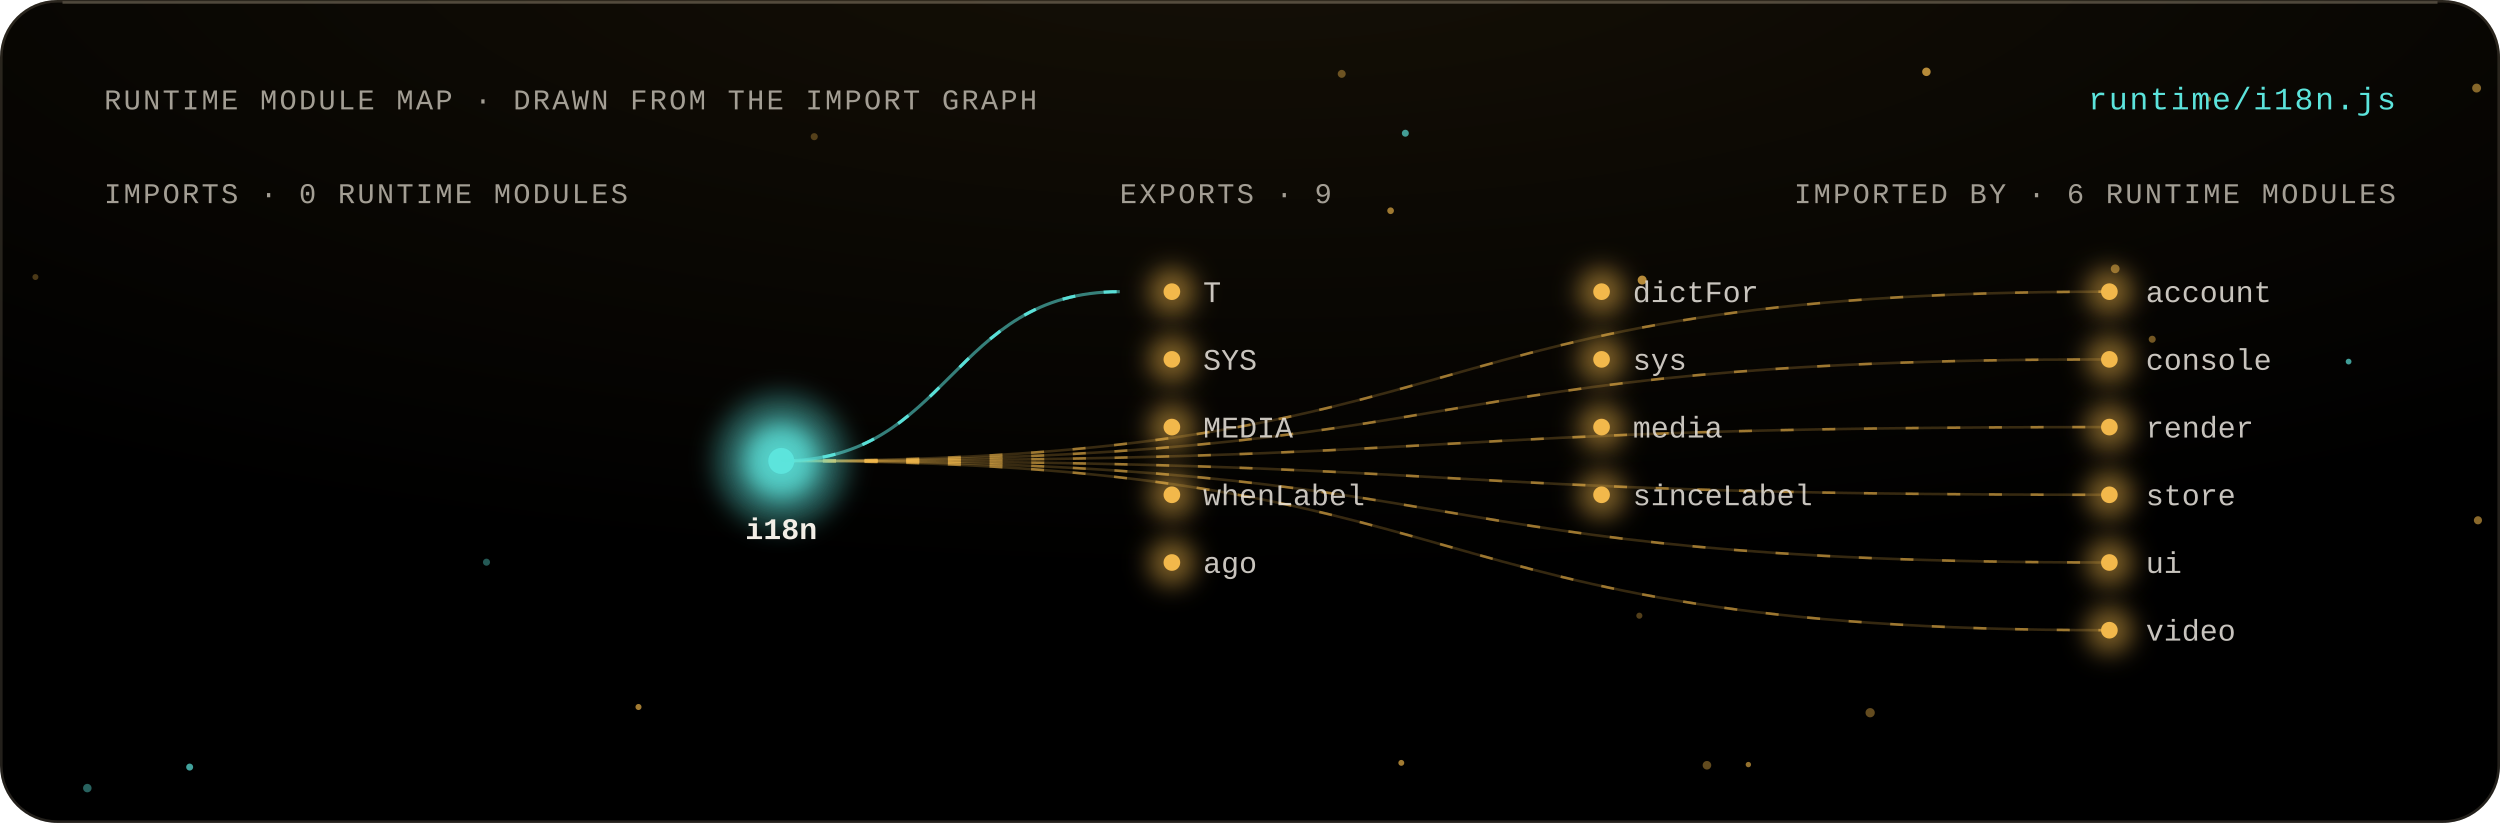
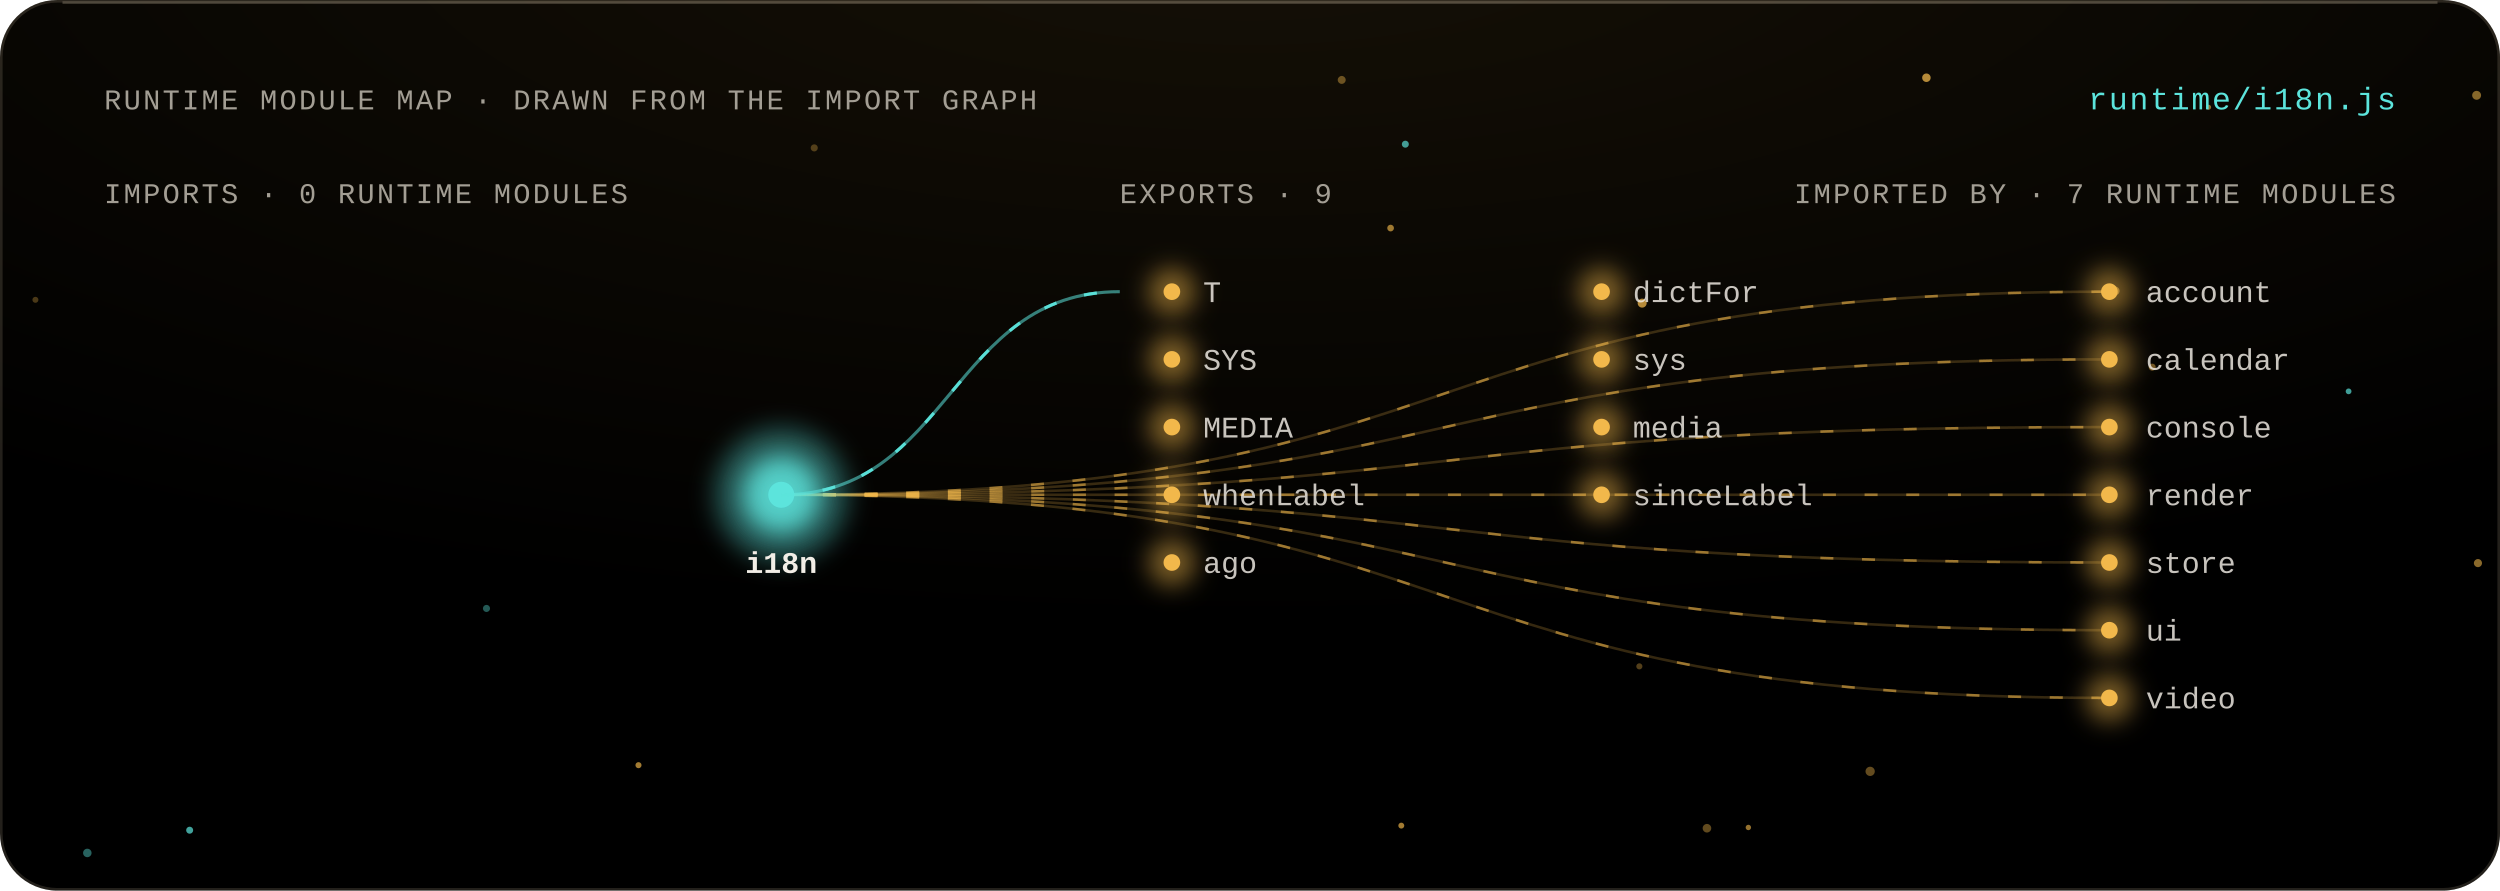
- <svg xmlns="http://www.w3.org/2000/svg" viewBox="0 0 960 316" width="960" height="316" role="img" aria-labelledby="t">
+ <svg xmlns="http://www.w3.org/2000/svg" viewBox="0 0 960 342" width="960" height="342" role="img" aria-labelledby="t">
  <style>
  text { font-family: 'Geist Mono', ui-monospace, 'Liberation Mono', Menlo, monospace; fill: #F2EEE6; }
  .m { fill: #A39E94; font-size: 11px; letter-spacing: .08em; }
  .l { font-size: 11.5px; }
  .h { font-size: 12px; fill: #5CE4DC; letter-spacing: .06em; }
  .flow { stroke-dasharray: 5 11; animation: flow 3s linear infinite; }
  @keyframes flow { to { stroke-dashoffset: -32; } }
  .breathe { animation: breathe 4.2s ease-in-out infinite; }
  @keyframes breathe { 50% { opacity: .38; } }
  .beat { animation: beat 2.6s ease-in-out infinite; transform-box: fill-box; transform-origin: center; }
  @keyframes beat { 50% { opacity: .55; transform: scale(1.35); } }
  .spin { transform-box: fill-box; transform-origin: center; animation: spin 48s linear infinite; }
  .spin-r { transform-box: fill-box; transform-origin: center; animation: spin 64s linear infinite reverse; }
  @keyframes spin { to { transform: rotate(360deg); } }
  @media (prefers-reduced-motion: reduce) { * { animation: none !important; } }
</style>
  <defs>
    <filter id="bloom" x="-80%" y="-80%" width="260%" height="260%">
      <feGaussianBlur stdDeviation="4.5" />
    </filter>
    <filter id="soft" x="-30%" y="-30%" width="160%" height="160%">
      <feGaussianBlur stdDeviation="1.4" />
    </filter>
    <radialGradient id="key" cx="50%" cy="-10%" r="80%">
      <stop offset="0" stop-color="#F2B84B" stop-opacity=".09" />
      <stop offset="1" stop-color="#F2B84B" stop-opacity="0" />
    </radialGradient>
    <linearGradient id="pair" x1="0" x2="1">
      <stop offset="0" stop-color="#F2B84B" />
      <stop offset="1" stop-color="#5CE4DC" />
    </linearGradient>
  </defs>
-   <rect width="960" height="316" rx="22" fill="#000" />
-   <rect width="960" height="316" rx="22" fill="url(#key)" />
-   <rect x=".5" y=".5" width="959" height="315" rx="21.5" fill="none" stroke="rgba(255,232,196,.14)" />
+   <rect width="960" height="342" rx="22" fill="#000" />
+   <rect width="960" height="342" rx="22" fill="url(#key)" />
+   <rect x=".5" y=".5" width="959" height="341" rx="21.5" fill="none" stroke="rgba(255,232,196,.14)" />
  <path d="M 24 1 H 936" stroke="rgba(255,238,208,.22)" stroke-width="1" />
  <g>
-     <circle cx="515.22" cy="28.36" r="1.53" fill="#F2B84B" opacity="0.41" class="breathe" style="animation-delay:-2.45s" />
-     <circle cx="848.1" cy="38.05" r="0.97" fill="#F2B84B" opacity="0.56" class="breathe" style="animation-delay:-3.15s" />
-     <circle cx="629.51" cy="236.43" r="1.18" fill="#F2B84B" opacity="0.34" class="breathe" style="animation-delay:-0.1s" />
-     <circle cx="718.14" cy="273.68" r="1.78" fill="#F2B84B" opacity="0.41" class="breathe" style="animation-delay:-1.52s" />
-     <circle cx="901.86" cy="138.85" r="1.11" fill="#5CE4DC" opacity="0.69" class="breathe" style="animation-delay:-1.82s" />
-     <circle cx="245.18" cy="271.49" r="1.17" fill="#F2B84B" opacity="0.67" class="breathe" style="animation-delay:-0.1s" />
-     <circle cx="951.02" cy="33.82" r="1.71" fill="#F2B84B" opacity="0.54" class="breathe" style="animation-delay:-3.26s" />
-     <circle cx="739.74" cy="27.58" r="1.63" fill="#F2B84B" opacity="0.74" class="breathe" style="animation-delay:-2.11s" />
-     <circle cx="33.53" cy="302.63" r="1.63" fill="#5CE4DC" opacity="0.43" class="breathe" style="animation-delay:-1.37s" />
-     <circle cx="72.83" cy="294.56" r="1.35" fill="#5CE4DC" opacity="0.71" class="breathe" style="animation-delay:-3.33s" />
-     <circle cx="630.59" cy="107.55" r="1.73" fill="#F2B84B" opacity="0.74" class="breathe" style="animation-delay:-3.99s" />
-     <circle cx="826.45" cy="130.27" r="1.36" fill="#F2B84B" opacity="0.46" class="breathe" style="animation-delay:-3.41s" />
-     <circle cx="539.65" cy="51.16" r="1.35" fill="#5CE4DC" opacity="0.67" class="breathe" style="animation-delay:-0.32s" />
-     <circle cx="312.67" cy="52.48" r="1.37" fill="#F2B84B" opacity="0.31" class="breathe" style="animation-delay:-4.07s" />
-     <circle cx="533.99" cy="80.92" r="1.29" fill="#F2B84B" opacity="0.64" class="breathe" style="animation-delay:-0.9s" />
-     <circle cx="655.47" cy="293.86" r="1.65" fill="#F2B84B" opacity="0.4" class="breathe" style="animation-delay:-1.05s" />
-     <circle cx="186.81" cy="215.88" r="1.37" fill="#5CE4DC" opacity="0.39" class="breathe" style="animation-delay:-0.09s" />
-     <circle cx="538.1" cy="292.94" r="1.14" fill="#F2B84B" opacity="0.67" class="breathe" style="animation-delay:-1.61s" />
-     <circle cx="13.6" cy="106.38" r="1.15" fill="#F2B84B" opacity="0.3" class="breathe" style="animation-delay:-0.05s" />
-     <circle cx="951.53" cy="199.79" r="1.56" fill="#F2B84B" opacity="0.57" class="breathe" style="animation-delay:-3.87s" />
-     <circle cx="812.23" cy="103.22" r="1.68" fill="#F2B84B" opacity="0.52" class="breathe" style="animation-delay:-3.16s" />
-     <circle cx="671.37" cy="293.6" r="1.04" fill="#F2B84B" opacity="0.61" class="breathe" style="animation-delay:-0.42s" />
+     <circle cx="515.22" cy="30.69" r="1.53" fill="#F2B84B" opacity="0.41" class="breathe" style="animation-delay:-2.45s" />
+     <circle cx="848.1" cy="41.18" r="0.97" fill="#F2B84B" opacity="0.56" class="breathe" style="animation-delay:-3.15s" />
+     <circle cx="629.51" cy="255.88" r="1.18" fill="#F2B84B" opacity="0.34" class="breathe" style="animation-delay:-0.1s" />
+     <circle cx="718.14" cy="296.2" r="1.78" fill="#F2B84B" opacity="0.41" class="breathe" style="animation-delay:-1.52s" />
+     <circle cx="901.86" cy="150.28" r="1.11" fill="#5CE4DC" opacity="0.69" class="breathe" style="animation-delay:-1.82s" />
+     <circle cx="245.18" cy="293.83" r="1.17" fill="#F2B84B" opacity="0.67" class="breathe" style="animation-delay:-0.1s" />
+     <circle cx="951.02" cy="36.6" r="1.71" fill="#F2B84B" opacity="0.54" class="breathe" style="animation-delay:-3.26s" />
+     <circle cx="739.74" cy="29.85" r="1.63" fill="#F2B84B" opacity="0.74" class="breathe" style="animation-delay:-2.11s" />
+     <circle cx="33.53" cy="327.53" r="1.63" fill="#5CE4DC" opacity="0.43" class="breathe" style="animation-delay:-1.37s" />
+     <circle cx="72.83" cy="318.8" r="1.35" fill="#5CE4DC" opacity="0.71" class="breathe" style="animation-delay:-3.33s" />
+     <circle cx="630.59" cy="116.4" r="1.73" fill="#F2B84B" opacity="0.74" class="breathe" style="animation-delay:-3.99s" />
+     <circle cx="826.45" cy="140.99" r="1.36" fill="#F2B84B" opacity="0.46" class="breathe" style="animation-delay:-3.41s" />
+     <circle cx="539.65" cy="55.37" r="1.35" fill="#5CE4DC" opacity="0.67" class="breathe" style="animation-delay:-0.32s" />
+     <circle cx="312.67" cy="56.79" r="1.37" fill="#F2B84B" opacity="0.31" class="breathe" style="animation-delay:-4.07s" />
+     <circle cx="533.99" cy="87.58" r="1.29" fill="#F2B84B" opacity="0.64" class="breathe" style="animation-delay:-0.9s" />
+     <circle cx="655.47" cy="318.04" r="1.65" fill="#F2B84B" opacity="0.4" class="breathe" style="animation-delay:-1.05s" />
+     <circle cx="186.81" cy="233.64" r="1.37" fill="#5CE4DC" opacity="0.39" class="breathe" style="animation-delay:-0.09s" />
+     <circle cx="538.1" cy="317.04" r="1.14" fill="#F2B84B" opacity="0.67" class="breathe" style="animation-delay:-1.61s" />
+     <circle cx="13.6" cy="115.13" r="1.15" fill="#F2B84B" opacity="0.3" class="breathe" style="animation-delay:-0.05s" />
+     <circle cx="951.53" cy="216.23" r="1.56" fill="#F2B84B" opacity="0.57" class="breathe" style="animation-delay:-3.87s" />
+     <circle cx="812.23" cy="111.72" r="1.68" fill="#F2B84B" opacity="0.52" class="breathe" style="animation-delay:-3.16s" />
+     <circle cx="671.37" cy="317.75" r="1.04" fill="#F2B84B" opacity="0.61" class="breathe" style="animation-delay:-0.42s" />
  </g>
  <text x="40" y="42" class="m" text-anchor="start">RUNTIME MODULE MAP · DRAWN FROM THE IMPORT GRAPH</text>
  <text x="920" y="42" class="h" text-anchor="end">runtime/i18n.js</text>
  <text x="40" y="78" class="m" text-anchor="start">IMPORTS · 0 RUNTIME MODULES</text>
  <text x="430" y="78" class="m" text-anchor="start">EXPORTS · 9</text>
-   <text x="920" y="78" class="m" text-anchor="end">IMPORTED BY · 6 RUNTIME MODULES</text>
-   <path d="M 300 177 C 580.5 177, 529.5 112, 810 112" fill="none" stroke="#F2B84B" stroke-opacity="0.22" stroke-width="1" />
-   <path d="M 300 177 C 580.5 177, 529.5 112, 810 112" fill="none" stroke="#F2B84B" stroke-opacity="0.55" stroke-width="1" class="flow" />
+   <text x="920" y="78" class="m" text-anchor="end">IMPORTED BY · 7 RUNTIME MODULES</text>
+   <path d="M 300 190 C 580.5 190, 529.5 112, 810 112" fill="none" stroke="#F2B84B" stroke-opacity="0.22" stroke-width="1" />
+   <path d="M 300 190 C 580.5 190, 529.5 112, 810 112" fill="none" stroke="#F2B84B" stroke-opacity="0.55" stroke-width="1" class="flow" />
  <g>
    <circle cx="810" cy="112" r="9" fill="#F2B84B" opacity="0.5" filter="url(#bloom)" class="breathe" style="animation-delay:-1.18s" />
    <circle cx="810" cy="112" r="3.2" fill="#F2B84B" />
  </g>
  <text x="824" y="116" class="l" text-anchor="start" fill="#F2EEE6" fill-opacity=".82">account</text>
-   <path d="M 300 177 C 580.5 177, 529.5 138, 810 138" fill="none" stroke="#F2B84B" stroke-opacity="0.22" stroke-width="1" />
-   <path d="M 300 177 C 580.5 177, 529.5 138, 810 138" fill="none" stroke="#F2B84B" stroke-opacity="0.55" stroke-width="1" class="flow" />
+   <path d="M 300 190 C 580.5 190, 529.5 138, 810 138" fill="none" stroke="#F2B84B" stroke-opacity="0.22" stroke-width="1" />
+   <path d="M 300 190 C 580.5 190, 529.5 138, 810 138" fill="none" stroke="#F2B84B" stroke-opacity="0.55" stroke-width="1" class="flow" />
  <g>
    <circle cx="810" cy="138" r="9" fill="#F2B84B" opacity="0.5" filter="url(#bloom)" class="breathe" style="animation-delay:-3.02s" />
    <circle cx="810" cy="138" r="3.2" fill="#F2B84B" />
  </g>
-   <text x="824" y="142" class="l" text-anchor="start" fill="#F2EEE6" fill-opacity=".82">console</text>
-   <path d="M 300 177 C 580.5 177, 529.5 164, 810 164" fill="none" stroke="#F2B84B" stroke-opacity="0.22" stroke-width="1" />
-   <path d="M 300 177 C 580.5 177, 529.5 164, 810 164" fill="none" stroke="#F2B84B" stroke-opacity="0.55" stroke-width="1" class="flow" />
+   <text x="824" y="142" class="l" text-anchor="start" fill="#F2EEE6" fill-opacity=".82">calendar</text>
+   <path d="M 300 190 C 580.5 190, 529.5 164, 810 164" fill="none" stroke="#F2B84B" stroke-opacity="0.22" stroke-width="1" />
+   <path d="M 300 190 C 580.5 190, 529.5 164, 810 164" fill="none" stroke="#F2B84B" stroke-opacity="0.55" stroke-width="1" class="flow" />
  <g>
    <circle cx="810" cy="164" r="9" fill="#F2B84B" opacity="0.5" filter="url(#bloom)" class="breathe" style="animation-delay:-2.15s" />
    <circle cx="810" cy="164" r="3.2" fill="#F2B84B" />
  </g>
-   <text x="824" y="168" class="l" text-anchor="start" fill="#F2EEE6" fill-opacity=".82">render</text>
-   <path d="M 300 177 C 580.5 177, 529.5 190, 810 190" fill="none" stroke="#F2B84B" stroke-opacity="0.22" stroke-width="1" />
-   <path d="M 300 177 C 580.5 177, 529.5 190, 810 190" fill="none" stroke="#F2B84B" stroke-opacity="0.55" stroke-width="1" class="flow" />
+   <text x="824" y="168" class="l" text-anchor="start" fill="#F2EEE6" fill-opacity=".82">console</text>
+   <path d="M 300 190 C 580.5 190, 529.5 190, 810 190" fill="none" stroke="#F2B84B" stroke-opacity="0.22" stroke-width="1" />
+   <path d="M 300 190 C 580.5 190, 529.5 190, 810 190" fill="none" stroke="#F2B84B" stroke-opacity="0.55" stroke-width="1" class="flow" />
  <g>
    <circle cx="810" cy="190" r="9" fill="#F2B84B" opacity="0.5" filter="url(#bloom)" class="breathe" style="animation-delay:-0.36s" />
    <circle cx="810" cy="190" r="3.2" fill="#F2B84B" />
  </g>
-   <text x="824" y="194" class="l" text-anchor="start" fill="#F2EEE6" fill-opacity=".82">store</text>
-   <path d="M 300 177 C 580.5 177, 529.5 216, 810 216" fill="none" stroke="#F2B84B" stroke-opacity="0.22" stroke-width="1" />
-   <path d="M 300 177 C 580.5 177, 529.5 216, 810 216" fill="none" stroke="#F2B84B" stroke-opacity="0.55" stroke-width="1" class="flow" />
+   <text x="824" y="194" class="l" text-anchor="start" fill="#F2EEE6" fill-opacity=".82">render</text>
+   <path d="M 300 190 C 580.5 190, 529.5 216, 810 216" fill="none" stroke="#F2B84B" stroke-opacity="0.22" stroke-width="1" />
+   <path d="M 300 190 C 580.5 190, 529.5 216, 810 216" fill="none" stroke="#F2B84B" stroke-opacity="0.55" stroke-width="1" class="flow" />
  <g>
    <circle cx="810" cy="216" r="9" fill="#F2B84B" opacity="0.5" filter="url(#bloom)" class="breathe" style="animation-delay:-1.27s" />
    <circle cx="810" cy="216" r="3.2" fill="#F2B84B" />
  </g>
-   <text x="824" y="220" class="l" text-anchor="start" fill="#F2EEE6" fill-opacity=".82">ui</text>
-   <path d="M 300 177 C 580.5 177, 529.5 242, 810 242" fill="none" stroke="#F2B84B" stroke-opacity="0.22" stroke-width="1" />
-   <path d="M 300 177 C 580.5 177, 529.5 242, 810 242" fill="none" stroke="#F2B84B" stroke-opacity="0.55" stroke-width="1" class="flow" />
+   <text x="824" y="220" class="l" text-anchor="start" fill="#F2EEE6" fill-opacity=".82">store</text>
+   <path d="M 300 190 C 580.5 190, 529.5 242, 810 242" fill="none" stroke="#F2B84B" stroke-opacity="0.22" stroke-width="1" />
+   <path d="M 300 190 C 580.5 190, 529.5 242, 810 242" fill="none" stroke="#F2B84B" stroke-opacity="0.55" stroke-width="1" class="flow" />
  <g>
    <circle cx="810" cy="242" r="9" fill="#F2B84B" opacity="0.5" filter="url(#bloom)" class="breathe" style="animation-delay:-2.33s" />
    <circle cx="810" cy="242" r="3.2" fill="#F2B84B" />
  </g>
-   <text x="824" y="246" class="l" text-anchor="start" fill="#F2EEE6" fill-opacity=".82">video</text>
-   <circle cx="300" cy="177" r="26" fill="#5CE4DC" opacity=".35" filter="url(#bloom)" class="beat" />
+   <text x="824" y="246" class="l" text-anchor="start" fill="#F2EEE6" fill-opacity=".82">ui</text>
+   <path d="M 300 190 C 580.5 190, 529.5 268, 810 268" fill="none" stroke="#F2B84B" stroke-opacity="0.22" stroke-width="1" />
+   <path d="M 300 190 C 580.5 190, 529.5 268, 810 268" fill="none" stroke="#F2B84B" stroke-opacity="0.55" stroke-width="1" class="flow" />
  <g>
-     <circle cx="300" cy="177" r="15" fill="#5CE4DC" opacity="0.85" filter="url(#bloom)" class="beat" style="animation-delay:-0s" />
-     <circle cx="300" cy="177" r="5" fill="#5CE4DC" />
+     <circle cx="810" cy="268" r="9" fill="#F2B84B" opacity="0.5" filter="url(#bloom)" class="breathe" style="animation-delay:-1.69s" />
+     <circle cx="810" cy="268" r="3.2" fill="#F2B84B" />
  </g>
-   <text x="300" y="207" class="l" text-anchor="middle" fill="#5CE4DC" font-weight="700" font-size="13">i18n</text>
-   <path d="M 300 177 C 365 177, 365 112, 430 112" fill="none" stroke="#5CE4DC" stroke-opacity="0.55" stroke-width="1.2" />
-   <path d="M 300 177 C 365 177, 365 112, 430 112" fill="none" stroke="#5CE4DC" stroke-opacity="0.95" stroke-width="1.2" class="flow" />
+   <text x="824" y="272" class="l" text-anchor="start" fill="#F2EEE6" fill-opacity=".82">video</text>
+   <circle cx="300" cy="190" r="26" fill="#5CE4DC" opacity=".35" filter="url(#bloom)" class="beat" />
  <g>
-     <circle cx="450" cy="112" r="9" fill="#F2B84B" opacity="0.5" filter="url(#bloom)" class="breathe" style="animation-delay:-1.69s" />
+     <circle cx="300" cy="190" r="15" fill="#5CE4DC" opacity="0.85" filter="url(#bloom)" class="beat" style="animation-delay:-0s" />
+     <circle cx="300" cy="190" r="5" fill="#5CE4DC" />
+   </g>
+   <text x="300" y="220" class="l" text-anchor="middle" fill="#5CE4DC" font-weight="700" font-size="13">i18n</text>
+   <path d="M 300 190 C 365 190, 365 112, 430 112" fill="none" stroke="#5CE4DC" stroke-opacity="0.55" stroke-width="1.2" />
+   <path d="M 300 190 C 365 190, 365 112, 430 112" fill="none" stroke="#5CE4DC" stroke-opacity="0.95" stroke-width="1.2" class="flow" />
+   <g>
+     <circle cx="450" cy="112" r="9" fill="#F2B84B" opacity="0.5" filter="url(#bloom)" class="breathe" style="animation-delay:-0.97s" />
    <circle cx="450" cy="112" r="3.2" fill="#F2B84B" />
  </g>
  <text x="462" y="116" class="l" text-anchor="start" fill="#F2EEE6" fill-opacity=".82">T</text>
  <g>
-     <circle cx="615" cy="112" r="9" fill="#F2B84B" opacity="0.5" filter="url(#bloom)" class="breathe" style="animation-delay:-0.97s" />
+     <circle cx="615" cy="112" r="9" fill="#F2B84B" opacity="0.5" filter="url(#bloom)" class="breathe" style="animation-delay:-3.53s" />
    <circle cx="615" cy="112" r="3.2" fill="#F2B84B" />
  </g>
  <text x="627" y="116" class="l" text-anchor="start" fill="#F2EEE6" fill-opacity=".82">dictFor</text>
  <g>
-     <circle cx="450" cy="138" r="9" fill="#F2B84B" opacity="0.5" filter="url(#bloom)" class="breathe" style="animation-delay:-3.53s" />
+     <circle cx="450" cy="138" r="9" fill="#F2B84B" opacity="0.5" filter="url(#bloom)" class="breathe" style="animation-delay:-0.48s" />
    <circle cx="450" cy="138" r="3.2" fill="#F2B84B" />
  </g>
  <text x="462" y="142" class="l" text-anchor="start" fill="#F2EEE6" fill-opacity=".82">SYS</text>
  <g>
-     <circle cx="615" cy="138" r="9" fill="#F2B84B" opacity="0.5" filter="url(#bloom)" class="breathe" style="animation-delay:-0.48s" />
+     <circle cx="615" cy="138" r="9" fill="#F2B84B" opacity="0.5" filter="url(#bloom)" class="breathe" style="animation-delay:-2.52s" />
    <circle cx="615" cy="138" r="3.2" fill="#F2B84B" />
  </g>
  <text x="627" y="142" class="l" text-anchor="start" fill="#F2EEE6" fill-opacity=".82">sys</text>
  <g>
-     <circle cx="450" cy="164" r="9" fill="#F2B84B" opacity="0.5" filter="url(#bloom)" class="breathe" style="animation-delay:-2.52s" />
+     <circle cx="450" cy="164" r="9" fill="#F2B84B" opacity="0.5" filter="url(#bloom)" class="breathe" style="animation-delay:-3s" />
    <circle cx="450" cy="164" r="3.2" fill="#F2B84B" />
  </g>
  <text x="462" y="168" class="l" text-anchor="start" fill="#F2EEE6" fill-opacity=".82">MEDIA</text>
  <g>
-     <circle cx="615" cy="164" r="9" fill="#F2B84B" opacity="0.5" filter="url(#bloom)" class="breathe" style="animation-delay:-3s" />
+     <circle cx="615" cy="164" r="9" fill="#F2B84B" opacity="0.5" filter="url(#bloom)" class="breathe" style="animation-delay:-0.84s" />
    <circle cx="615" cy="164" r="3.2" fill="#F2B84B" />
  </g>
  <text x="627" y="168" class="l" text-anchor="start" fill="#F2EEE6" fill-opacity=".82">media</text>
  <g>
-     <circle cx="450" cy="190" r="9" fill="#F2B84B" opacity="0.5" filter="url(#bloom)" class="breathe" style="animation-delay:-0.84s" />
+     <circle cx="450" cy="190" r="9" fill="#F2B84B" opacity="0.5" filter="url(#bloom)" class="breathe" style="animation-delay:-1.76s" />
    <circle cx="450" cy="190" r="3.2" fill="#F2B84B" />
  </g>
  <text x="462" y="194" class="l" text-anchor="start" fill="#F2EEE6" fill-opacity=".82">whenLabel</text>
  <g>
-     <circle cx="615" cy="190" r="9" fill="#F2B84B" opacity="0.5" filter="url(#bloom)" class="breathe" style="animation-delay:-1.76s" />
+     <circle cx="615" cy="190" r="9" fill="#F2B84B" opacity="0.5" filter="url(#bloom)" class="breathe" style="animation-delay:-2.62s" />
    <circle cx="615" cy="190" r="3.2" fill="#F2B84B" />
  </g>
  <text x="627" y="194" class="l" text-anchor="start" fill="#F2EEE6" fill-opacity=".82">sinceLabel</text>
  <g>
-     <circle cx="450" cy="216" r="9" fill="#F2B84B" opacity="0.5" filter="url(#bloom)" class="breathe" style="animation-delay:-2.62s" />
+     <circle cx="450" cy="216" r="9" fill="#F2B84B" opacity="0.5" filter="url(#bloom)" class="breathe" style="animation-delay:-2.99s" />
    <circle cx="450" cy="216" r="3.2" fill="#F2B84B" />
  </g>
  <text x="462" y="220" class="l" text-anchor="start" fill="#F2EEE6" fill-opacity=".82">ago</text>
</svg>
